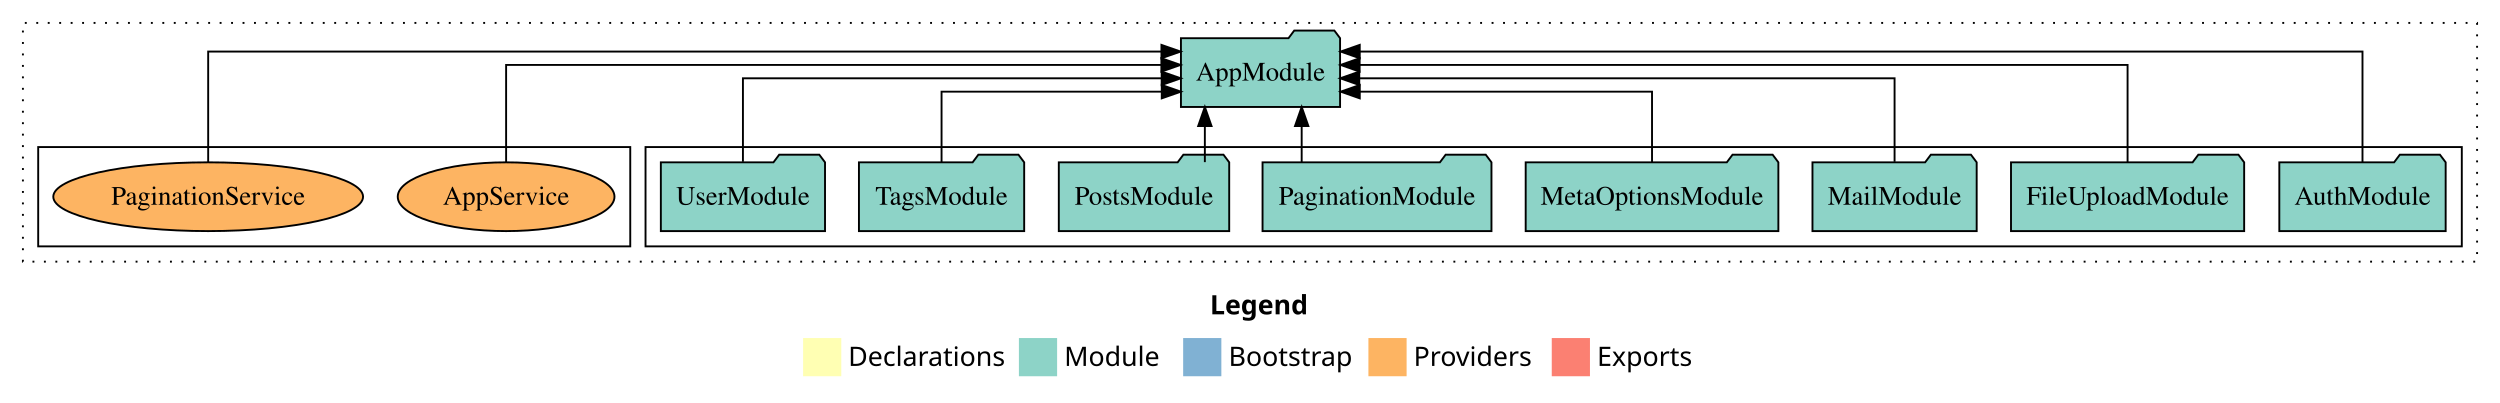
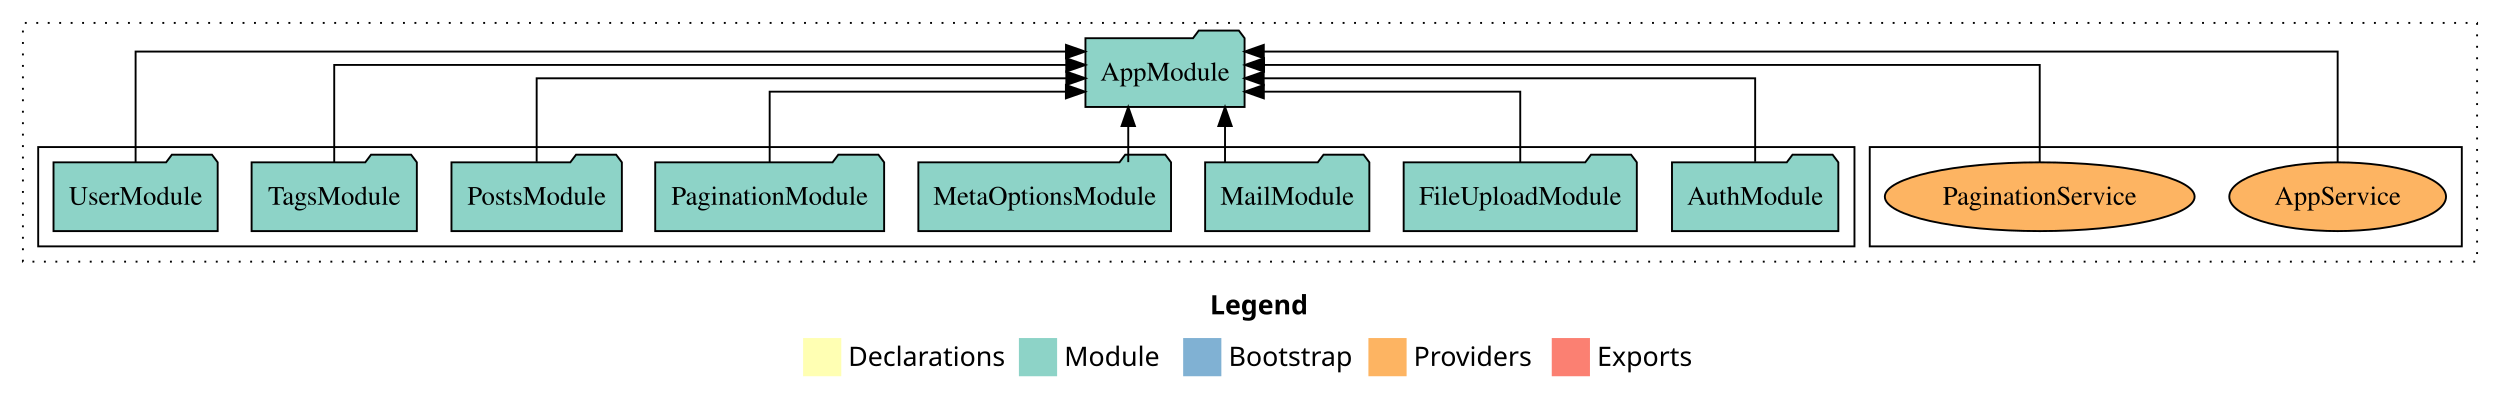
<svg xmlns="http://www.w3.org/2000/svg" width="1309pt" height="211pt" viewBox="0.00 0.00 1309.00 211.00">
  <g id="graph0" class="graph" transform="scale(1 1) rotate(0) translate(4 207)">
    <polygon fill="white" stroke="transparent" points="-4,4 -4,-207 1305,-207 1305,4 -4,4" />
    <text text-anchor="start" x="629.51" y="-42.4" font-family="Times-12" font-weight="bold" font-size="14.00">Legend</text>
    <polygon fill="#ffffb3" stroke="transparent" points="416.5,-10 416.5,-30 436.5,-30 436.5,-10 416.5,-10" />
    <text text-anchor="start" x="440.13" y="-15.4" font-family="Times-12" font-size="14.00">  Declarations</text>
    <polygon fill="#8dd3c7" stroke="transparent" points="529.5,-10 529.5,-30 549.5,-30 549.5,-10 529.5,-10" />
    <text text-anchor="start" x="553.23" y="-15.4" font-family="Times-12" font-size="14.00">  Module</text>
    <polygon fill="#80b1d3" stroke="transparent" points="615.5,-10 615.5,-30 635.5,-30 635.5,-10 615.5,-10" />
    <text text-anchor="start" x="639.28" y="-15.4" font-family="Times-12" font-size="14.00">  Bootstrap</text>
    <polygon fill="#fdb462" stroke="transparent" points="712.5,-10 712.5,-30 732.5,-30 732.5,-10 712.5,-10" />
    <text text-anchor="start" x="736.17" y="-15.4" font-family="Times-12" font-size="14.00">  Providers</text>
    <polygon fill="#fb8072" stroke="transparent" points="808.5,-10 808.5,-30 828.5,-30 828.5,-10 808.5,-10" />
    <text text-anchor="start" x="832.23" y="-15.4" font-family="Times-12" font-size="14.00">  Exports</text>
    <g id="clust1" class="cluster">
      <polygon fill="none" stroke="black" stroke-dasharray="1,5" points="8,-70 8,-195 1293,-195 1293,-70 8,-70" />
    </g>
+     <g id="clust6" class="cluster">
+       <polygon fill="none" stroke="black" points="975,-78 975,-130 1285,-130 1285,-78 975,-78" />
+     </g>
    <g id="clust3" class="cluster">
-       <polygon fill="none" stroke="black" points="334,-78 334,-130 1285,-130 1285,-78 334,-78" />
-     </g>
-     <g id="clust6" class="cluster">
-       <polygon fill="none" stroke="black" points="16,-78 16,-130 326,-130 326,-78 16,-78" />
+       <polygon fill="none" stroke="black" points="16,-78 16,-130 967,-130 967,-78 16,-78" />
    </g>
    <g id="node1" class="node">
-       <polygon fill="#8dd3c7" stroke="black" points="1276.55,-122 1273.55,-126 1252.55,-126 1249.55,-122 1189.45,-122 1189.45,-86 1276.55,-86 1276.55,-122" />
-       <text text-anchor="middle" x="1233" y="-99.8" font-family="Times,serif" font-size="14.00">AuthModule</text>
+       <polygon fill="#8dd3c7" stroke="black" points="958.55,-122 955.55,-126 934.55,-126 931.55,-122 871.45,-122 871.45,-86 958.55,-86 958.55,-122" />
+       <text text-anchor="middle" x="915" y="-99.8" font-family="Times,serif" font-size="14.00">AuthModule</text>
    </g>
    <g id="node9" class="node">
-       <polygon fill="#8dd3c7" stroke="black" points="697.66,-187 694.66,-191 673.66,-191 670.66,-187 614.34,-187 614.34,-151 697.66,-151 697.66,-187" />
-       <text text-anchor="middle" x="656" y="-164.8" font-family="Times,serif" font-size="14.00">AppModule</text>
+       <polygon fill="#8dd3c7" stroke="black" points="647.66,-187 644.66,-191 623.66,-191 620.66,-187 564.34,-187 564.34,-151 647.66,-151 647.66,-187" />
+       <text text-anchor="middle" x="606" y="-164.8" font-family="Times,serif" font-size="14.00">AppModule</text>
    </g>
    <g id="edge1" class="edge">
-       <path fill="none" stroke="black" d="M1233,-122.01C1233,-144.49 1233,-180 1233,-180 1233,-180 707.96,-180 707.96,-180" />
-       <polygon fill="black" stroke="black" points="707.96,-176.5 697.96,-180 707.96,-183.5 707.96,-176.5" />
+       <path fill="none" stroke="black" d="M915,-122.27C915,-140.56 915,-166 915,-166 915,-166 657.67,-166 657.67,-166" />
+       <polygon fill="black" stroke="black" points="657.67,-162.5 647.67,-166 657.67,-169.5 657.67,-162.5" />
    </g>
    <g id="node2" class="node">
-       <polygon fill="#8dd3c7" stroke="black" points="1171.04,-122 1168.04,-126 1147.04,-126 1144.04,-122 1048.96,-122 1048.96,-86 1171.04,-86 1171.04,-122" />
-       <text text-anchor="middle" x="1110" y="-99.8" font-family="Times,serif" font-size="14.00">FileUploadModule</text>
+       <polygon fill="#8dd3c7" stroke="black" points="853.04,-122 850.04,-126 829.04,-126 826.04,-122 730.96,-122 730.96,-86 853.04,-86 853.04,-122" />
+       <text text-anchor="middle" x="792" y="-99.8" font-family="Times,serif" font-size="14.00">FileUploadModule</text>
    </g>
    <g id="edge2" class="edge">
-       <path fill="none" stroke="black" d="M1110,-122.13C1110,-142.57 1110,-173 1110,-173 1110,-173 707.9,-173 707.9,-173" />
-       <polygon fill="black" stroke="black" points="707.9,-169.5 697.9,-173 707.9,-176.5 707.9,-169.5" />
+       <path fill="none" stroke="black" d="M792,-122.01C792,-138.05 792,-159 792,-159 792,-159 657.74,-159 657.74,-159" />
+       <polygon fill="black" stroke="black" points="657.74,-155.5 647.74,-159 657.74,-162.5 657.74,-155.5" />
    </g>
    <g id="node3" class="node">
-       <polygon fill="#8dd3c7" stroke="black" points="1030.99,-122 1027.99,-126 1006.99,-126 1003.99,-122 945.01,-122 945.01,-86 1030.99,-86 1030.99,-122" />
-       <text text-anchor="middle" x="988" y="-99.8" font-family="Times,serif" font-size="14.00">MailModule</text>
+       <polygon fill="#8dd3c7" stroke="black" points="712.99,-122 709.99,-126 688.99,-126 685.99,-122 627.01,-122 627.01,-86 712.99,-86 712.99,-122" />
+       <text text-anchor="middle" x="670" y="-99.8" font-family="Times,serif" font-size="14.00">MailModule</text>
    </g>
    <g id="edge3" class="edge">
-       <path fill="none" stroke="black" d="M988,-122.27C988,-140.56 988,-166 988,-166 988,-166 707.71,-166 707.71,-166" />
-       <polygon fill="black" stroke="black" points="707.71,-162.5 697.71,-166 707.71,-169.5 707.71,-162.5" />
+       <path fill="none" stroke="black" d="M637.42,-122.11C637.42,-122.11 637.42,-140.99 637.42,-140.99" />
+       <polygon fill="black" stroke="black" points="633.92,-140.99 637.42,-150.99 640.92,-140.99 633.92,-140.99" />
    </g>
    <g id="node4" class="node">
-       <polygon fill="#8dd3c7" stroke="black" points="927.15,-122 924.15,-126 903.15,-126 900.15,-122 794.85,-122 794.85,-86 927.15,-86 927.15,-122" />
-       <text text-anchor="middle" x="861" y="-99.8" font-family="Times,serif" font-size="14.00">MetaOptionsModule</text>
+       <polygon fill="#8dd3c7" stroke="black" points="609.15,-122 606.15,-126 585.15,-126 582.15,-122 476.85,-122 476.85,-86 609.15,-86 609.15,-122" />
+       <text text-anchor="middle" x="543" y="-99.8" font-family="Times,serif" font-size="14.00">MetaOptionsModule</text>
    </g>
    <g id="edge4" class="edge">
-       <path fill="none" stroke="black" d="M861,-122.01C861,-138.05 861,-159 861,-159 861,-159 707.98,-159 707.98,-159" />
-       <polygon fill="black" stroke="black" points="707.98,-155.5 697.98,-159 707.98,-162.5 707.98,-155.5" />
+       <path fill="none" stroke="black" d="M586.75,-122.11C586.75,-122.11 586.75,-140.99 586.75,-140.99" />
+       <polygon fill="black" stroke="black" points="583.25,-140.99 586.75,-150.99 590.25,-140.99 583.25,-140.99" />
    </g>
    <g id="node5" class="node">
-       <polygon fill="#8dd3c7" stroke="black" points="776.93,-122 773.93,-126 752.93,-126 749.93,-122 657.07,-122 657.07,-86 776.93,-86 776.93,-122" />
-       <text text-anchor="middle" x="717" y="-99.8" font-family="Times,serif" font-size="14.00">PaginationModule</text>
+       <polygon fill="#8dd3c7" stroke="black" points="458.93,-122 455.93,-126 434.93,-126 431.93,-122 339.07,-122 339.07,-86 458.93,-86 458.93,-122" />
+       <text text-anchor="middle" x="399" y="-99.8" font-family="Times,serif" font-size="14.00">PaginationModule</text>
    </g>
    <g id="edge5" class="edge">
-       <path fill="none" stroke="black" d="M677.56,-122.11C677.56,-122.11 677.56,-140.99 677.56,-140.99" />
-       <polygon fill="black" stroke="black" points="674.06,-140.99 677.56,-150.99 681.06,-140.99 674.06,-140.99" />
+       <path fill="none" stroke="black" d="M399,-122.01C399,-138.05 399,-159 399,-159 399,-159 554.11,-159 554.11,-159" />
+       <polygon fill="black" stroke="black" points="554.11,-162.5 564.11,-159 554.11,-155.5 554.11,-162.5" />
    </g>
    <g id="node6" class="node">
-       <polygon fill="#8dd3c7" stroke="black" points="639.61,-122 636.61,-126 615.61,-126 612.61,-122 550.39,-122 550.39,-86 639.61,-86 639.61,-122" />
-       <text text-anchor="middle" x="595" y="-99.8" font-family="Times,serif" font-size="14.00">PostsModule</text>
+       <polygon fill="#8dd3c7" stroke="black" points="321.61,-122 318.61,-126 297.61,-126 294.61,-122 232.39,-122 232.39,-86 321.61,-86 321.61,-122" />
+       <text text-anchor="middle" x="277" y="-99.8" font-family="Times,serif" font-size="14.00">PostsModule</text>
    </g>
    <g id="edge6" class="edge">
-       <path fill="none" stroke="black" d="M626.86,-122.11C626.86,-122.11 626.86,-140.99 626.86,-140.99" />
-       <polygon fill="black" stroke="black" points="623.36,-140.99 626.86,-150.99 630.36,-140.99 623.36,-140.99" />
+       <path fill="none" stroke="black" d="M277,-122.27C277,-140.56 277,-166 277,-166 277,-166 554.33,-166 554.33,-166" />
+       <polygon fill="black" stroke="black" points="554.33,-169.5 564.33,-166 554.33,-162.5 554.33,-169.5" />
    </g>
    <g id="node7" class="node">
-       <polygon fill="#8dd3c7" stroke="black" points="532.26,-122 529.26,-126 508.26,-126 505.26,-122 445.74,-122 445.74,-86 532.26,-86 532.26,-122" />
-       <text text-anchor="middle" x="489" y="-99.8" font-family="Times,serif" font-size="14.00">TagsModule</text>
+       <polygon fill="#8dd3c7" stroke="black" points="214.26,-122 211.26,-126 190.26,-126 187.26,-122 127.74,-122 127.74,-86 214.26,-86 214.26,-122" />
+       <text text-anchor="middle" x="171" y="-99.8" font-family="Times,serif" font-size="14.00">TagsModule</text>
    </g>
    <g id="edge7" class="edge">
-       <path fill="none" stroke="black" d="M489,-122.01C489,-138.05 489,-159 489,-159 489,-159 604.29,-159 604.29,-159" />
-       <polygon fill="black" stroke="black" points="604.29,-162.5 614.29,-159 604.29,-155.5 604.29,-162.5" />
+       <path fill="none" stroke="black" d="M171,-122.13C171,-142.57 171,-173 171,-173 171,-173 554.29,-173 554.29,-173" />
+       <polygon fill="black" stroke="black" points="554.29,-176.5 564.29,-173 554.29,-169.5 554.29,-176.5" />
    </g>
    <g id="node8" class="node">
-       <polygon fill="#8dd3c7" stroke="black" points="427.98,-122 424.98,-126 403.98,-126 400.98,-122 342.02,-122 342.02,-86 427.98,-86 427.98,-122" />
-       <text text-anchor="middle" x="385" y="-99.8" font-family="Times,serif" font-size="14.00">UserModule</text>
+       <polygon fill="#8dd3c7" stroke="black" points="109.98,-122 106.98,-126 85.98,-126 82.98,-122 24.02,-122 24.02,-86 109.98,-86 109.98,-122" />
+       <text text-anchor="middle" x="67" y="-99.8" font-family="Times,serif" font-size="14.00">UserModule</text>
    </g>
    <g id="edge8" class="edge">
-       <path fill="none" stroke="black" d="M385,-122.27C385,-140.56 385,-166 385,-166 385,-166 604.25,-166 604.25,-166" />
-       <polygon fill="black" stroke="black" points="604.25,-169.5 614.25,-166 604.25,-162.5 604.25,-169.5" />
+       <path fill="none" stroke="black" d="M67,-122.01C67,-144.49 67,-180 67,-180 67,-180 554.15,-180 554.15,-180" />
+       <polygon fill="black" stroke="black" points="554.15,-183.5 564.15,-180 554.15,-176.5 554.15,-183.5" />
    </g>
    <g id="node10" class="node">
-       <ellipse fill="#fdb462" stroke="black" cx="261" cy="-104" rx="56.74" ry="18" />
-       <text text-anchor="middle" x="261" y="-99.8" font-family="Times,serif" font-size="14.00">AppService</text>
+       <ellipse fill="#fdb462" stroke="black" cx="1220" cy="-104" rx="56.74" ry="18" />
+       <text text-anchor="middle" x="1220" y="-99.8" font-family="Times,serif" font-size="14.00">AppService</text>
    </g>
    <g id="edge9" class="edge">
-       <path fill="none" stroke="black" d="M261,-122.13C261,-142.57 261,-173 261,-173 261,-173 604.1,-173 604.1,-173" />
-       <polygon fill="black" stroke="black" points="604.1,-176.5 614.1,-173 604.1,-169.5 604.1,-176.5" />
+       <path fill="none" stroke="black" d="M1220,-122.01C1220,-144.49 1220,-180 1220,-180 1220,-180 657.72,-180 657.72,-180" />
+       <polygon fill="black" stroke="black" points="657.72,-176.5 647.72,-180 657.72,-183.5 657.72,-176.5" />
    </g>
    <g id="node11" class="node">
-       <ellipse fill="#fdb462" stroke="black" cx="105" cy="-104" rx="81.1" ry="18" />
-       <text text-anchor="middle" x="105" y="-99.8" font-family="Times,serif" font-size="14.00">PaginationService</text>
+       <ellipse fill="#fdb462" stroke="black" cx="1064" cy="-104" rx="81.1" ry="18" />
+       <text text-anchor="middle" x="1064" y="-99.8" font-family="Times,serif" font-size="14.00">PaginationService</text>
    </g>
    <g id="edge10" class="edge">
-       <path fill="none" stroke="black" d="M105,-122.01C105,-144.49 105,-180 105,-180 105,-180 604.13,-180 604.13,-180" />
-       <polygon fill="black" stroke="black" points="604.13,-183.5 614.13,-180 604.13,-176.5 604.13,-183.5" />
+       <path fill="none" stroke="black" d="M1064,-122.13C1064,-142.57 1064,-173 1064,-173 1064,-173 657.86,-173 657.86,-173" />
+       <polygon fill="black" stroke="black" points="657.86,-169.5 647.86,-173 657.86,-176.5 657.86,-169.5" />
    </g>
  </g>
</svg>
